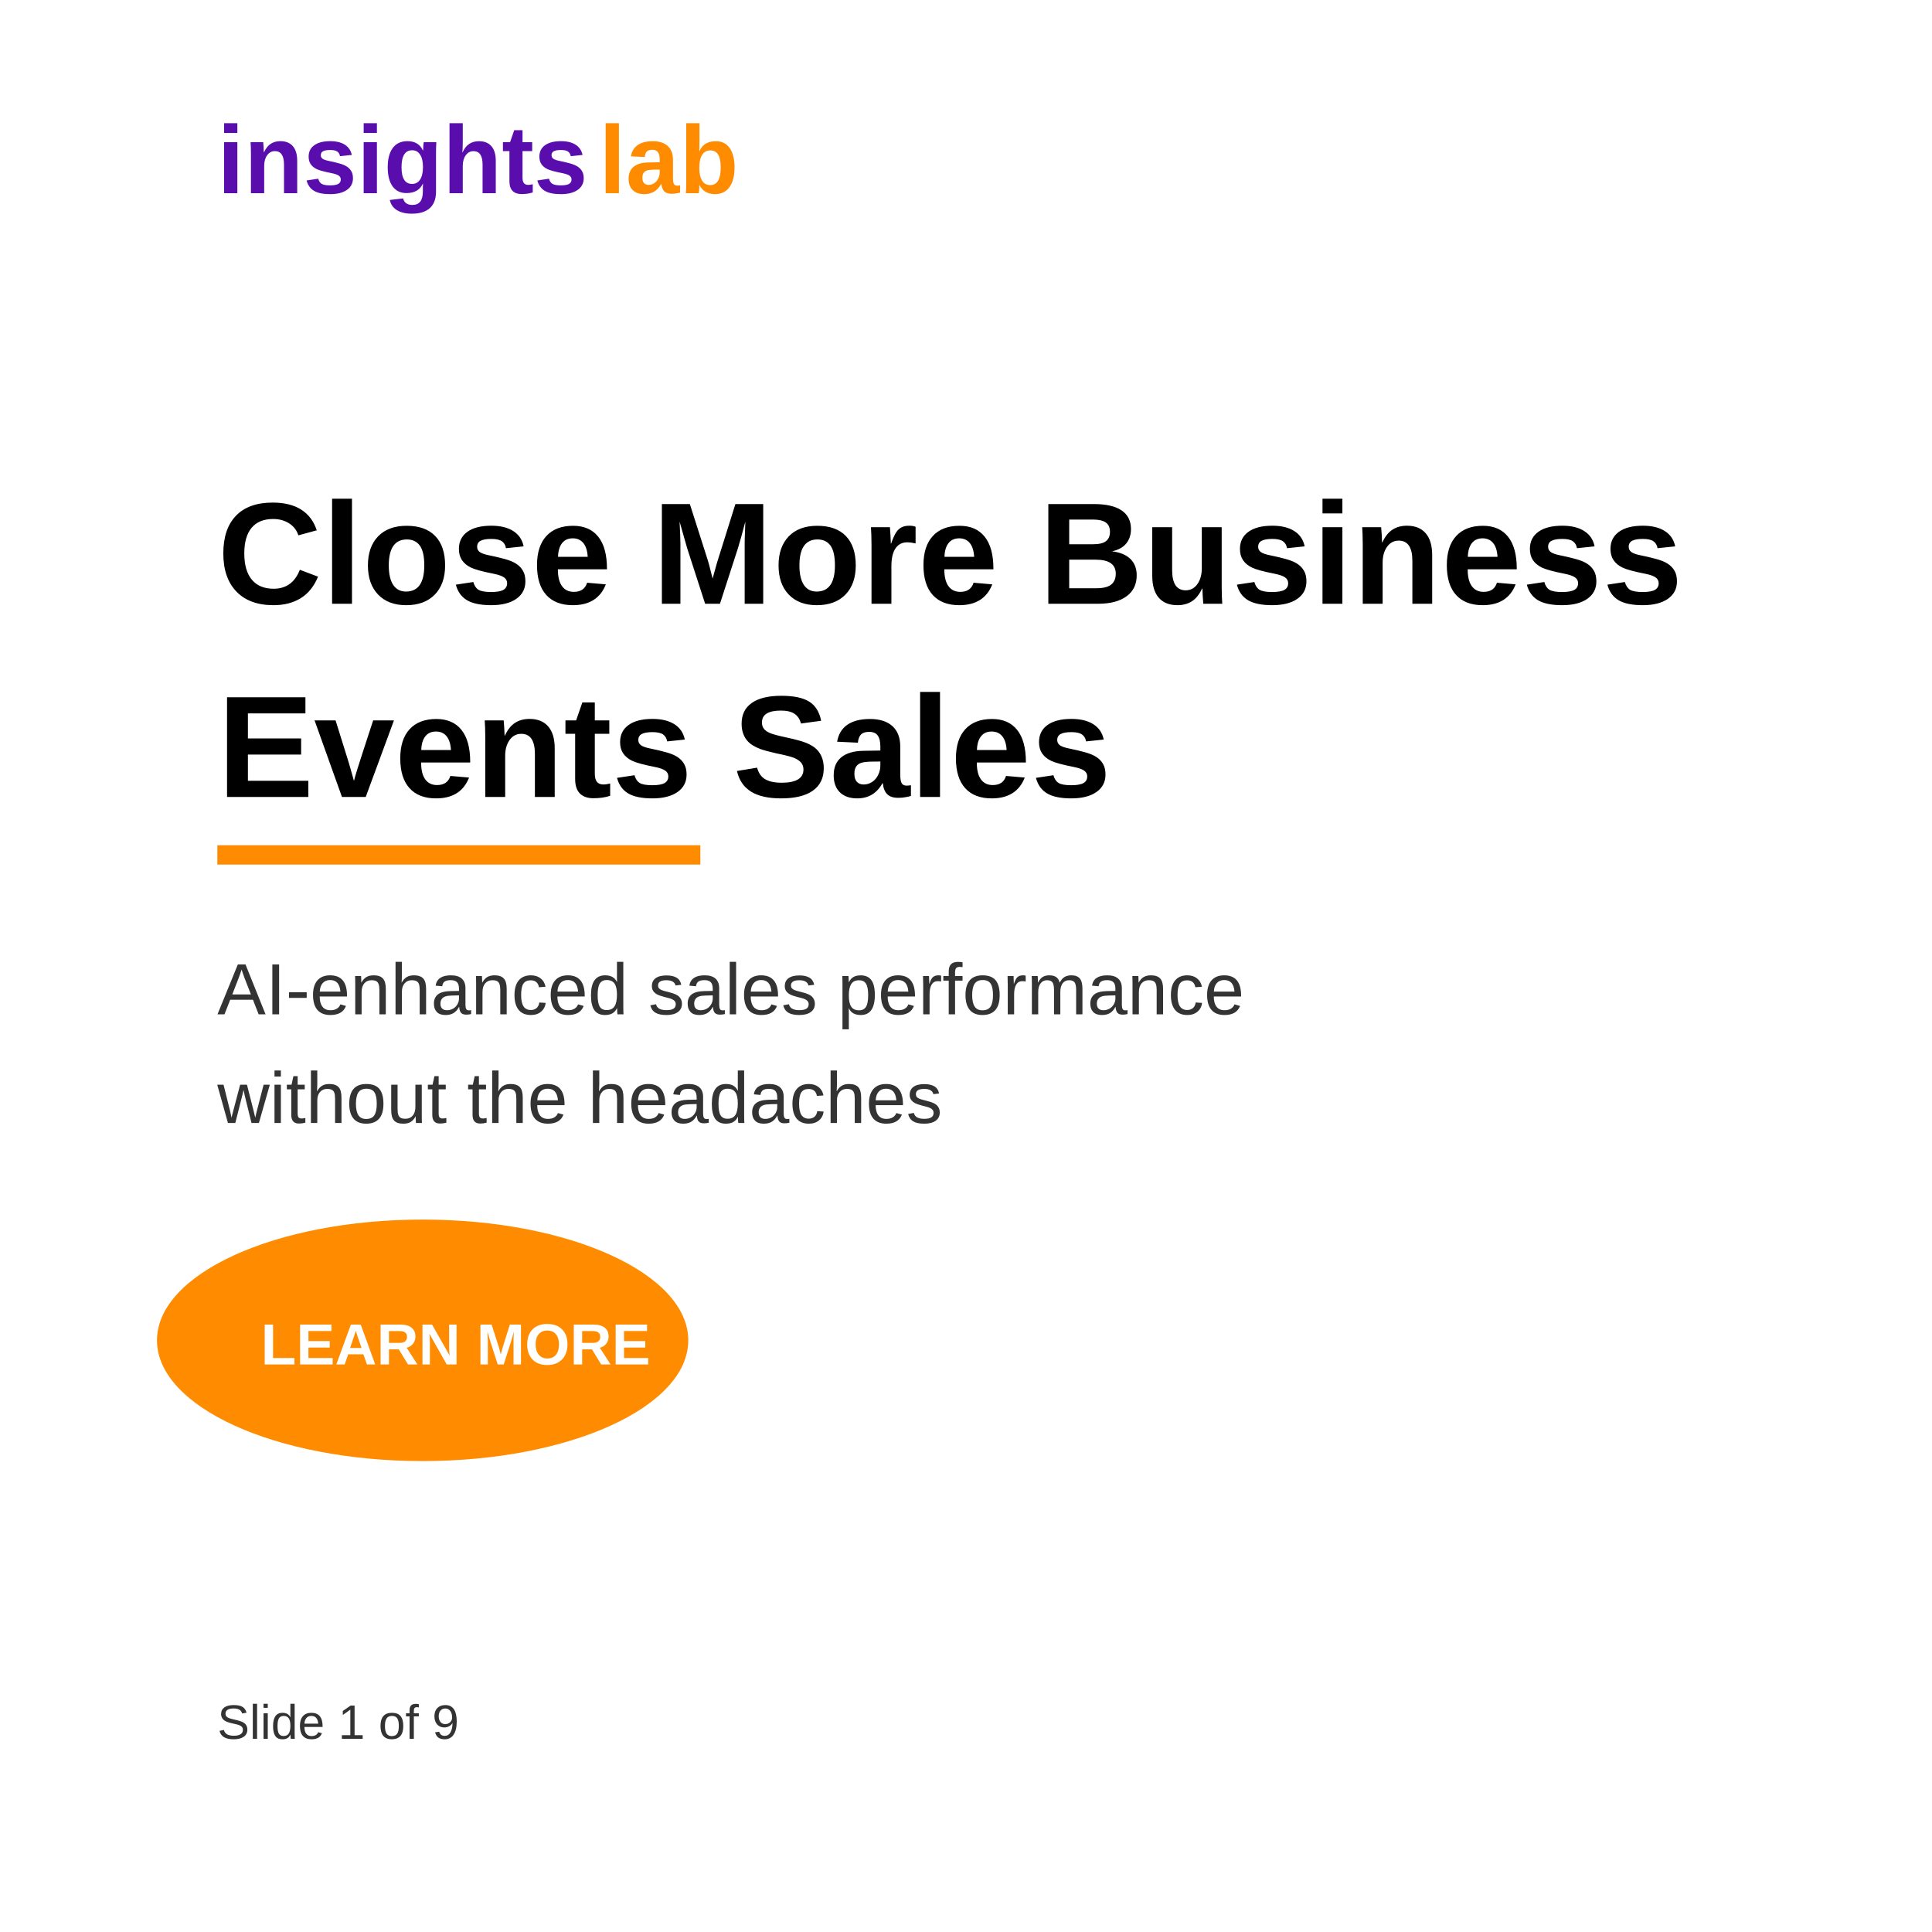
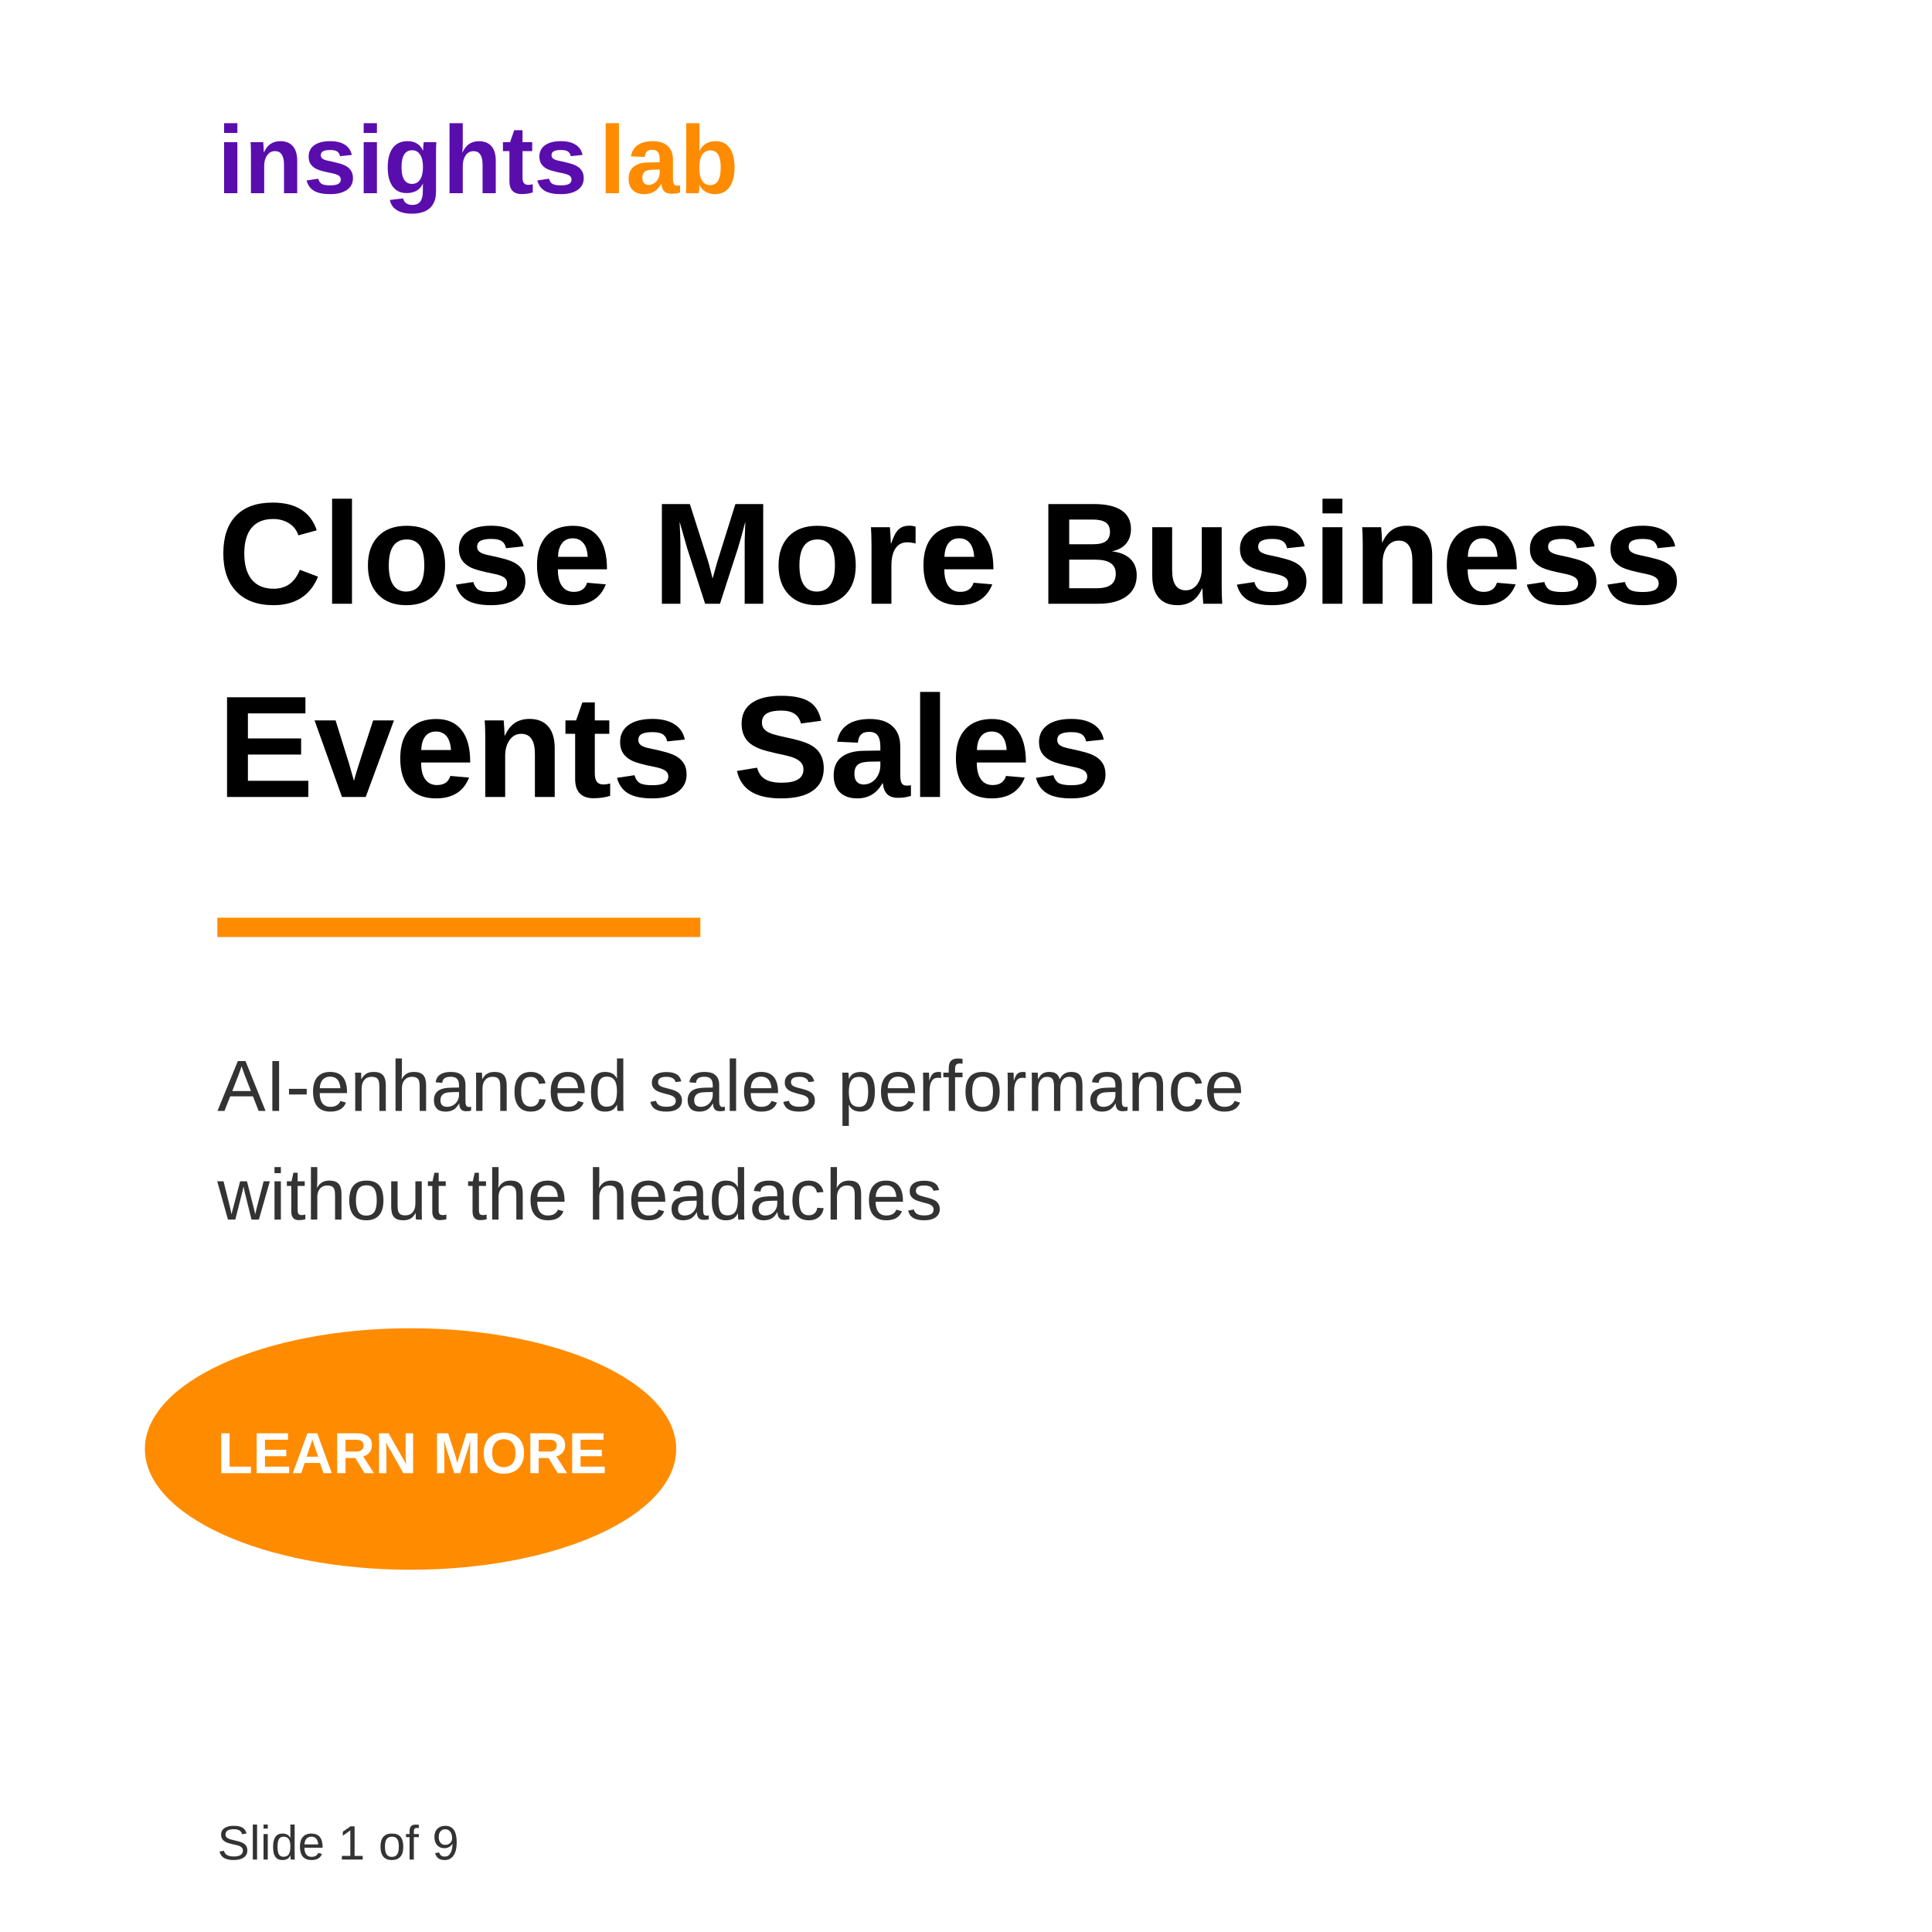
<svg xmlns="http://www.w3.org/2000/svg" width="800" height="800" viewBox="0 0 800 800">
  <rect width="800" height="800" fill="#ffffff" />
  <text x="90" y="80" font-family="Arial, sans-serif" font-weight="bold" font-size="40" fill="#5a0dad">insights</text>
  <text x="248" y="80" font-family="Arial, sans-serif" font-weight="bold" font-size="40" fill="#ff8c00">lab</text>
  <text x="90" y="250" font-family="Arial, sans-serif" font-weight="bold" font-size="60" fill="#000000">Close More Business</text>
  <text x="90" y="330" font-family="Arial, sans-serif" font-weight="bold" font-size="60" fill="#000000">Events Sales</text>
-   <rect x="90" y="350" width="200" height="8" fill="#ff8c00" />
-   <text x="90" y="420" font-family="Arial, sans-serif" font-size="30" fill="#333333">AI-enhanced sales performance</text>
-   <text x="90" y="465" font-family="Arial, sans-serif" font-size="30" fill="#333333">without the headaches</text>
-   <ellipse cx="175" cy="555" rx="110" ry="50" fill="#ff8c00" />
-   <text x="108" y="565" font-family="Arial, sans-serif" font-weight="bold" font-size="24" fill="white">LEARN MORE</text>
-   <text x="90" y="720" font-family="Arial, sans-serif" font-size="20" fill="#333333">Slide 1 of 9</text>
+   <rect x="90" y="380" width="200" height="8" fill="#ff8c00" />
+   <text x="90" y="460" font-family="Arial, sans-serif" font-size="30" fill="#333333">AI-enhanced sales performance</text>
+   <text x="90" y="505" font-family="Arial, sans-serif" font-size="30" fill="#333333">without the headaches</text>
+   <ellipse cx="170" cy="600" rx="110" ry="50" fill="#ff8c00" />
+   <text x="90" y="610" font-family="Arial, sans-serif" font-weight="bold" font-size="24" fill="white">LEARN MORE</text>
+   <text x="90" y="770" font-family="Arial, sans-serif" font-size="20" fill="#333333">Slide 1 of 9</text>
</svg>
